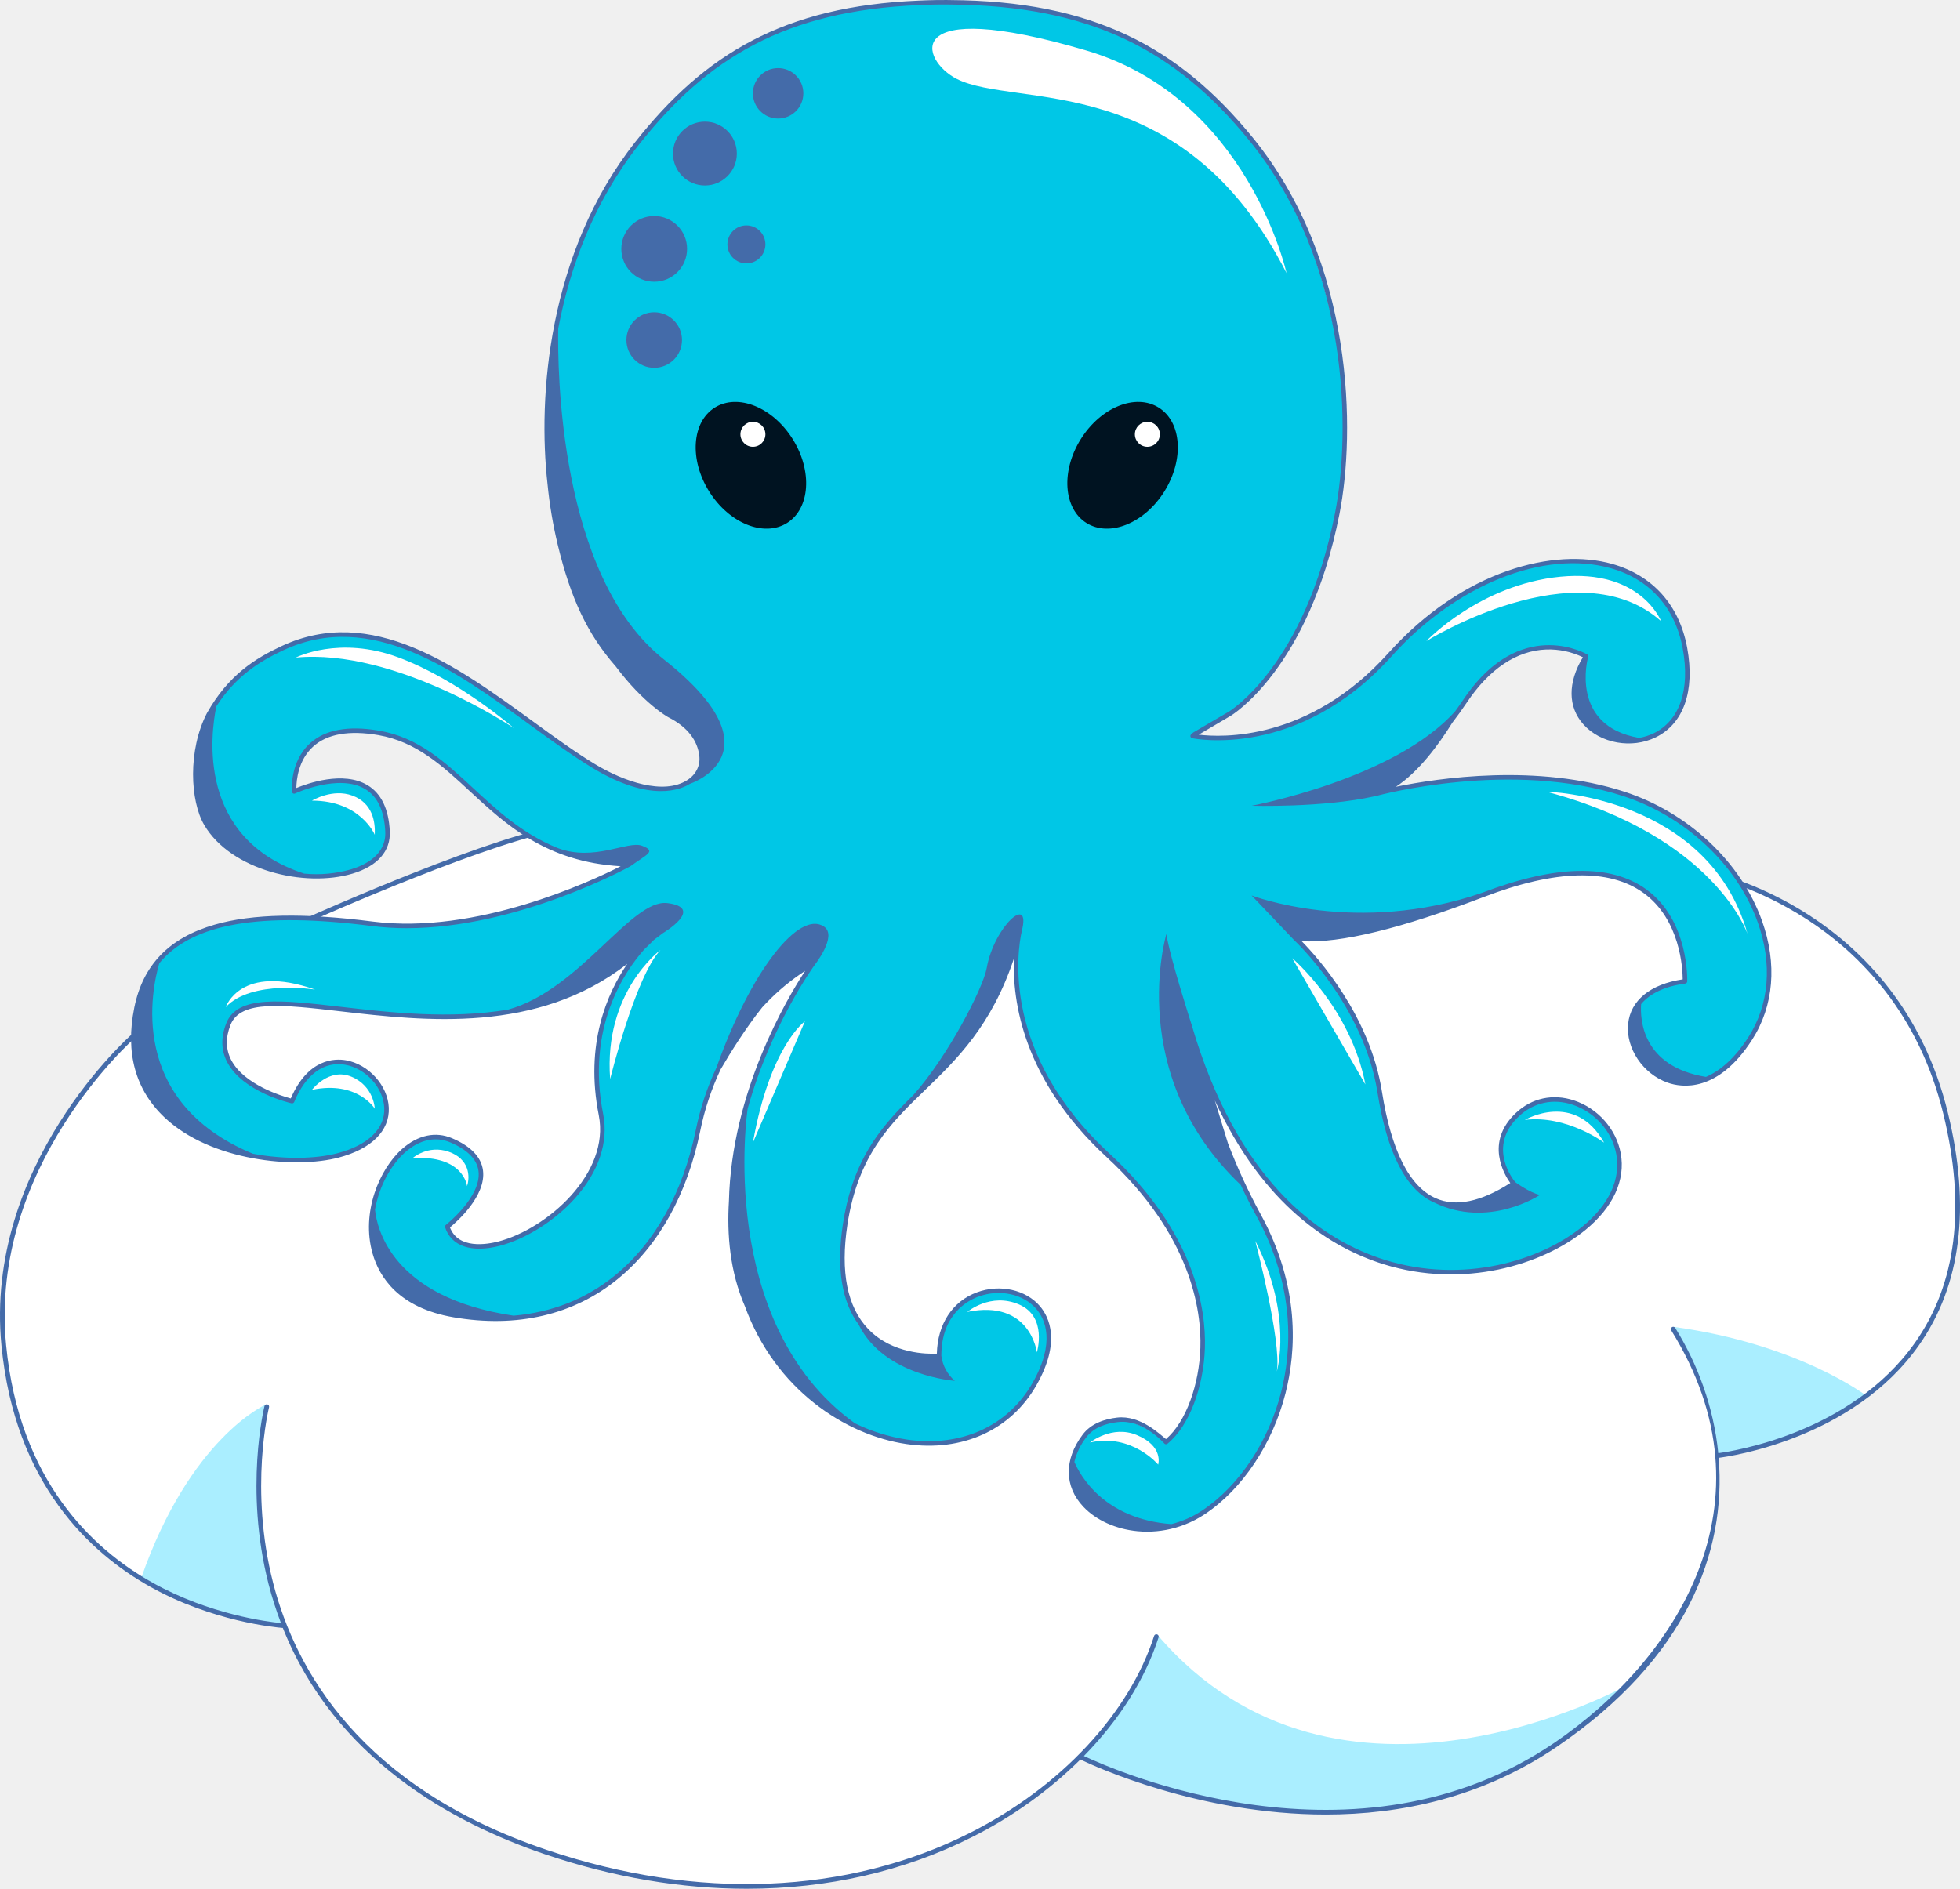
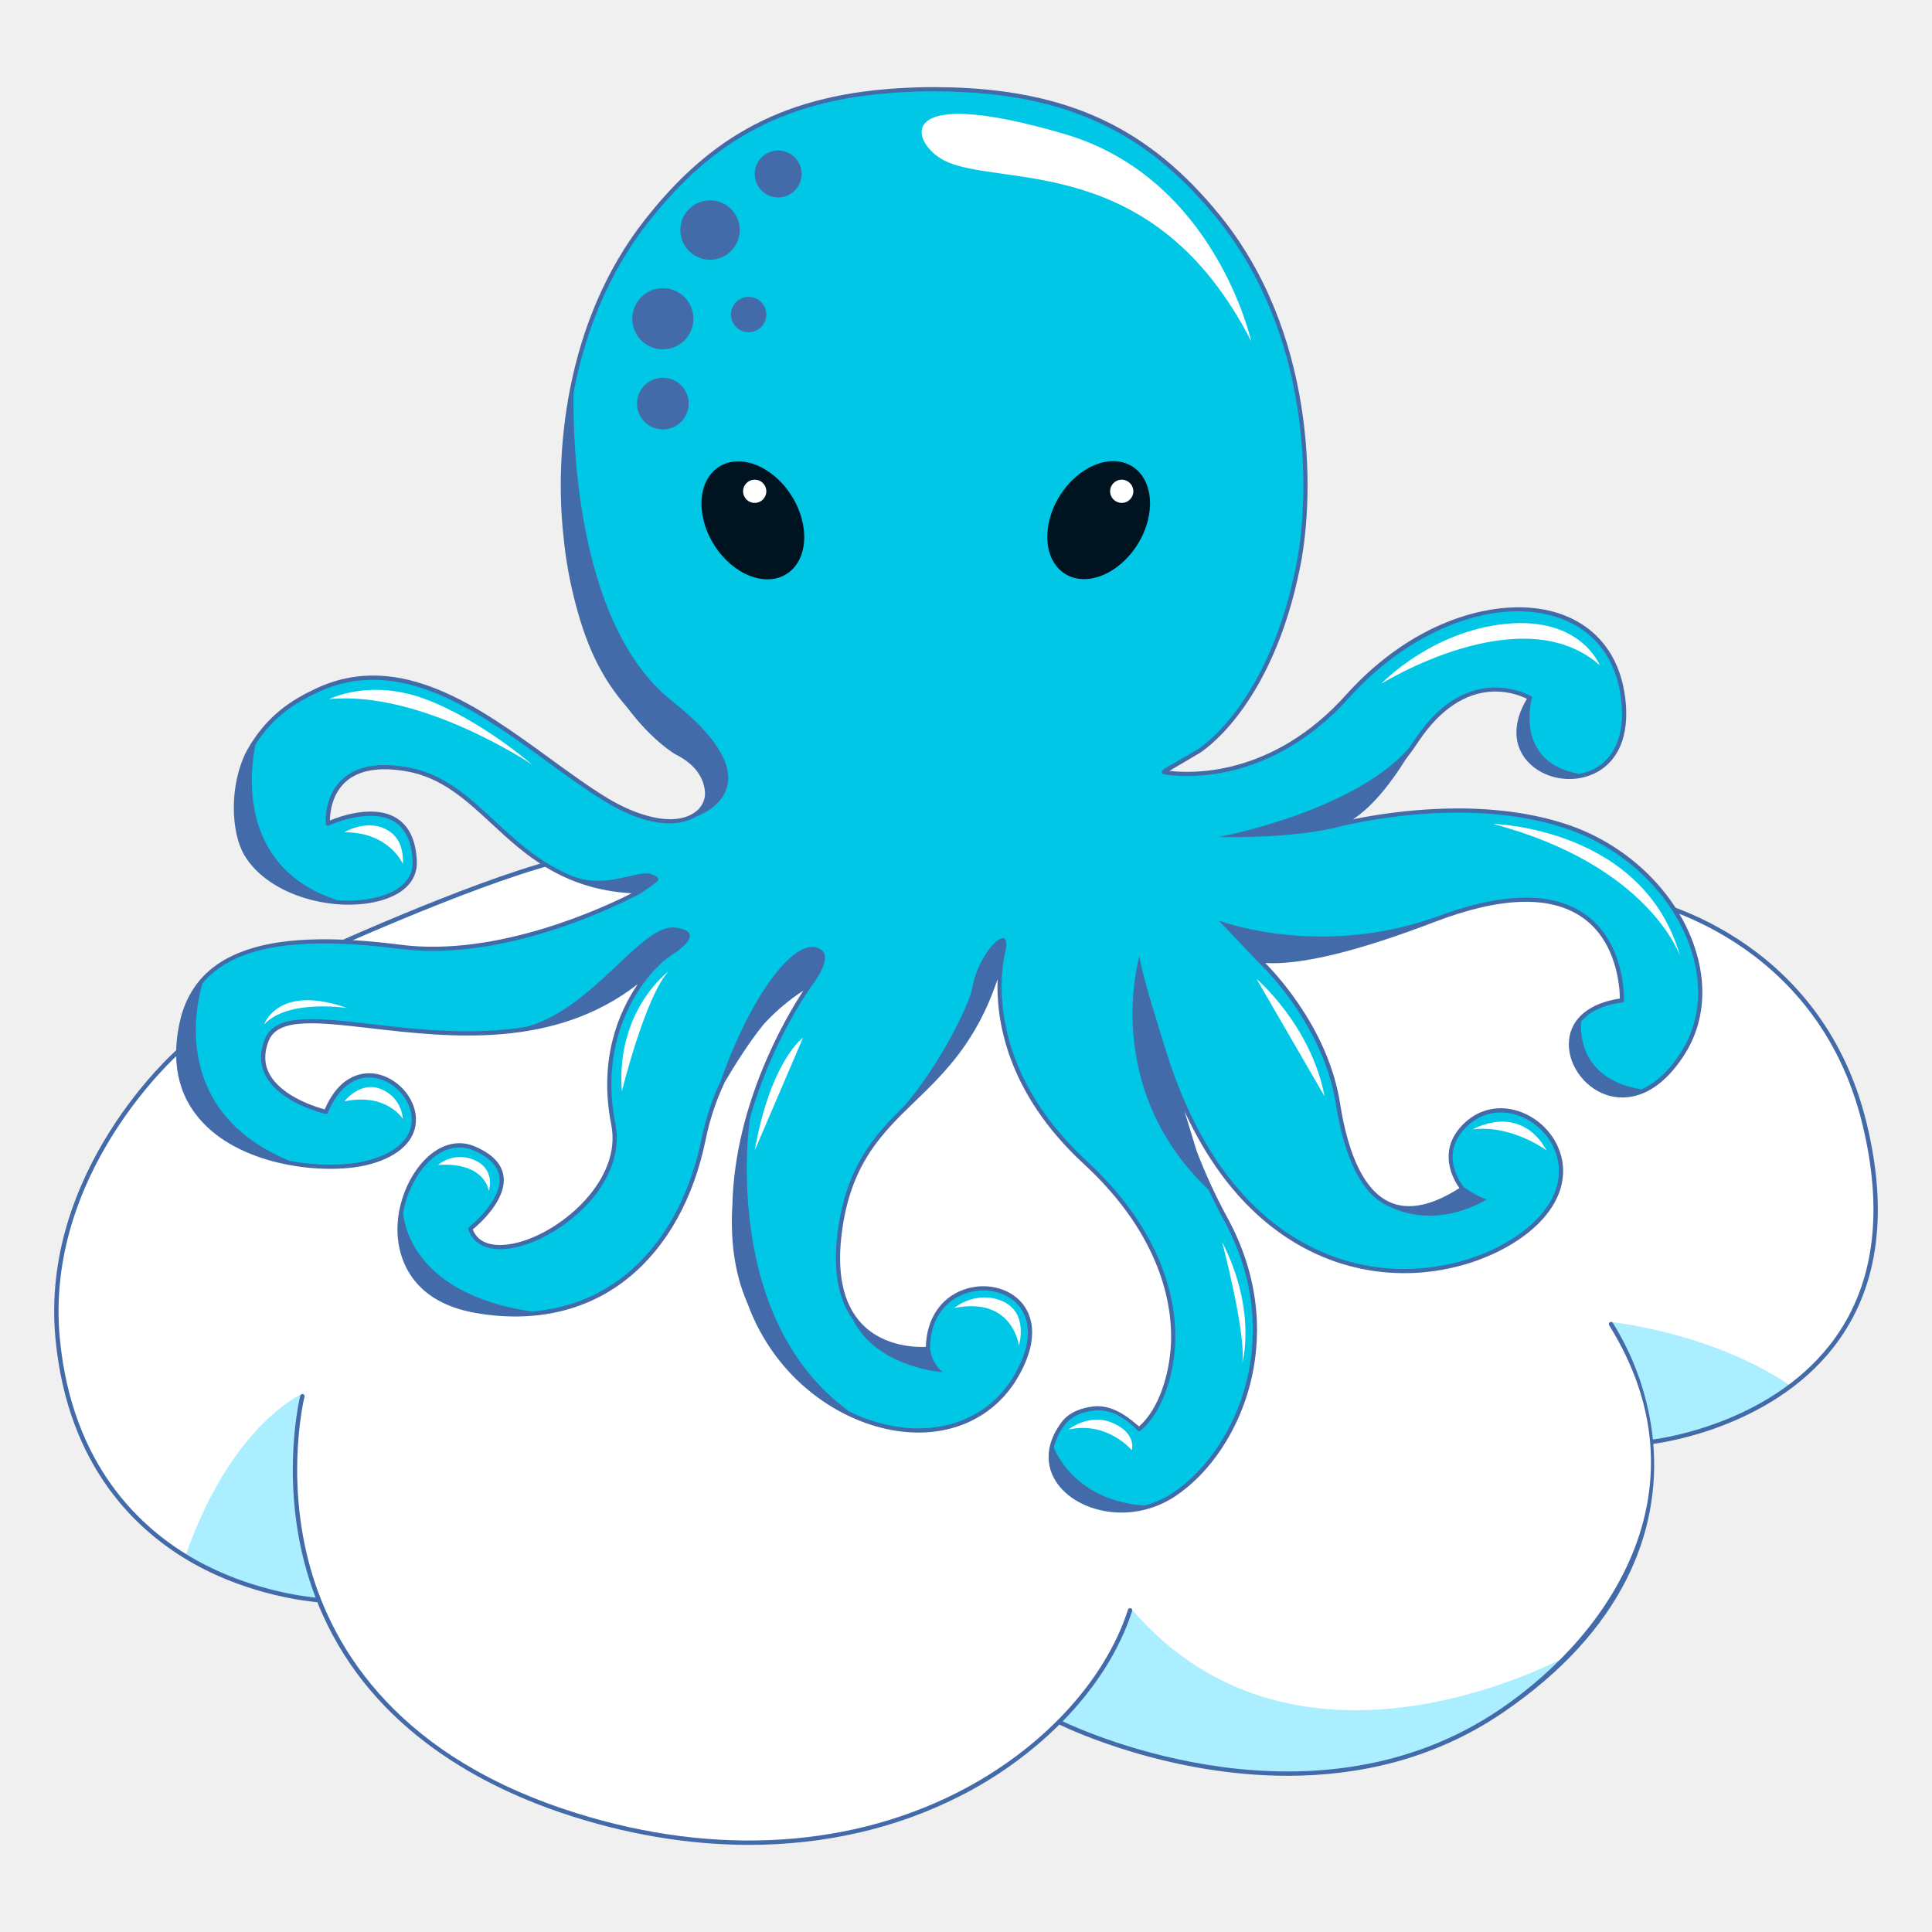
- <svg xmlns="http://www.w3.org/2000/svg" viewBox="0 0 1801 1735.931">
+ <svg xmlns="http://www.w3.org/2000/svg" width="1801" height="1801" viewBox="0 0 1801 1801">
  <defs>
    <style>
      .a {
        fill: #fff;
      }

      .b {
        fill: #aef;
      }

      .c {
        fill: #446ba9;
      }

      .d {
        fill: #00c7e6;
      }

      .e {
        fill: #001321;
      }
    </style>
  </defs>
-   <path class="a" d="M486.761,799.815S360.59,840.167,282.2,878.3L118.456,989.2s-53.193,45.865-88.474,125.383c0,0-36.638,80.6-26.6,157.95s41.523,141.386,69.205,165.68c0,0,61.323,73.1,186.984,88.186,0,0,32.433,65.061,60.526,95.416a403.376,403.376,0,0,0,142.21,98.516c67.034,27.411,157.929,45,200.016,46.408s156.322-5.7,227.97-46.137S992.9,1647.317,992.9,1647.317s85.1,44.193,211.418,50.509,221.2-55.416,236.491-69.825,80.7-55.439,111.93-128.07,26.8-111.138,25.441-129.319c0,0,117.736-19.323,171.218-87.256,0,0,55.032-61.732,49.219-153.968S1758.5,977.3,1740.486,951.093s-38.367-56.948-141.455-106.554l-232.739-54.366H537.183Z" transform="translate(0 -32.535)" />
-   <path class="b" d="M129.561,1483.437s66.084,40.741,130.014,42.959c0,0-35.411-107.794-15.884-202.669C243.691,1323.727,174.353,1354.287,129.561,1483.437Z" transform="translate(0 -32.535)" />
-   <line class="b" x1="1683.508" y1="1302.912" x2="1586.12" y2="1336.663" />
-   <path class="b" d="M1496.121,1580.919s-266.42,149.4-432.929-46.213c0,0-8.638,42.848-54.214,94.021-8.215,12.743-18.292,12.676-13.494,19.19,5.5,7.463,21.545,7.941,31.884,14.126,51.7,24.44,167.943,40.857,231.988,34.664C1403.2,1685.1,1496.121,1580.919,1496.121,1580.919Z" transform="translate(0 -32.535)" />
-   <path class="b" d="M1537.484,1251.98s36.591,65.791,40.7,118.632c0,0,71.214-3.335,136.711-55.286C1714.893,1315.326,1652.759,1267.676,1537.484,1251.98Z" transform="translate(0 -32.535)" />
-   <path class="c" d="M1789.848,1055.286C1744.022,867.52,1570.314,833.424,1568.565,833.1a2.133,2.133,0,0,0-2.511,1.73,2.155,2.155,0,0,0,1.728,2.514c1.724.318,172.726,33.976,217.878,218.965,20.833,85.367,12.1,156.084-25.953,210.188-59.043,83.955-169.361,100.156-180.826,101.623-4.244-42.556-19.029-82.095-39.564-115.129a2.157,2.157,0,0,0-3.666,2.275c98.588,158.6,3.839,303.263-107.256,378.957-182.129,124.083-405.809,24.826-432.426,12.235,32.332-33.01,56.252-70.474,68.622-109.04a2.159,2.159,0,1,0-4.113-1.315c-22.907,71.425-86.173,139.1-169.229,181.019-112.464,56.761-250.5,62.323-388.674,15.68C331.927,1675.2,271.6,1567.7,251.037,1487.658c-22.31-86.835-3.993-161.058-3.805-161.8a2.157,2.157,0,0,0-4.18-1.062c-.192.75-18.764,75.883,3.759,163.759a330.524,330.524,0,0,0,11.379,35.72c-12.276-1.179-65.556-7.79-117.925-37.069-54.7-30.58-122.455-93.257-134.616-218.186-16.017-164.554,117.307-281.7,118.544-282.808A2.158,2.158,0,1,0,121.315,983c-1.254,1.123-136.193,119.666-119.96,286.444C13.7,1396.31,82.649,1459.981,138.31,1491.058c56.839,31.736,114.725,37.158,121.584,37.7,47.685,119.718,155.192,179.065,241.3,208.134,62.452,21.082,124.872,31.574,184.982,31.574,73.958,0,144.407-15.89,207.017-47.49a391.929,391.929,0,0,0,99.539-71.283c12.465,6.016,108.856,50.546,225.447,50.546,68.231,0,143.4-15.271,212.644-62.449,119.181-81.2,155.552-179.175,148.435-265.369,11.108-1.409,123.649-17.689,183.959-103.412C1802.035,1213.837,1811,1141.931,1789.848,1055.286Z" transform="translate(0 -32.535)" />
-   <path class="c" d="M284.165,879.572a2.146,2.146,0,0,0,.881-.19c1.7-.761,175.429-78.342,237.238-84.907a2.157,2.157,0,1,0-.455-4.29c-62.492,6.637-231.579,82.137-238.549,85.261a2.157,2.157,0,0,0,.885,4.125Z" transform="translate(0 -32.535)" />
-   <path class="d" d="M1492.177,762.218c-105.717-34.52-228.645,0-228.645,0l-.1.065a329.345,329.345,0,0,0,82.544-85.033c51.78-77.67,111.426-41.436,111.426-41.436-55.707,87.98,114.37,121.466,90.9-7.421-19.773-108.565-169.69-107.051-271.043,5.813C1191.149,730.089,1095.916,709,1095.916,709c.6-.525,1.18-1.05,1.776-1.575l26.176-14.014,7.172-3.84s69.568-42.113,97.7-184.9c28.033-142.309-24.986-470-356.026-470-.255,0-.509-.007-.764-.011-.979,0-1.927-.041-2.911-.041-.527,0-1.033.02-1.558.022q-7.423-.021-14.86.208c-.71.019-1.407.051-2.115.073-2.1.075-4.2.188-6.3.269-312.962,12-362.346,329.977-334.865,469.483,28.128,142.791,105.631,185.192,105.631,185.192,20.947,10.528,28.14,24.4,29.661,36.917,3.347,27.539-36.039,48.08-99.331,9.635-82.773-50.278-180.984-157.16-285.716-108.146-20.383,9.539-47.013,24.049-67.588,60.652-17.725,34.251-14.695,80.25-2.487,100.915,36.622,62,169.344,63.33,166.587,6.851-3.672-75.229-85.777-36.761-85.777-36.761s-5.753-68.183,77.67-53.8,103.578,117.825,230.133,120.82c0,0-123.7,69.04-235.886,54.657s-200.313-4.09-216.783,77.364c-25.712,127.164,125.086,151.315,185.14,135.509,105.207-27.69-3.538-143.95-42.179-49.908,0,0-79.471-18.27-58.5-70.912,25.1-63.015,251.263,66.908,391.227-80.547,0,0-70.291,56.089-48.9,163.97,16.462,83.038-123.966,156.266-141.225,102.868,0,0,67.17-52.264,3.607-79.365-63.668-27.146-128.246,138.094,2.415,160.6,122.421,21.09,201.367-57.533,224.38-169.723s105.4-153.1,105.4-153.1-102.518,138.714-68,288.3,212.309,202.713,271.845,97.806c56.3-99.214-87.739-117.943-87.739-25.89,0,0-106.436,11.507-86.3-120.82,19.991-131.368,122.189-115.34,160.258-269.9-4.193,18.749-19.162,113.808,81.381,206.617,112.19,103.56,99.214,225.994,53.187,263.391,6.857,5.7-45.717-44.367-74.945-5.542-45.709,60.719,44.88,113.241,109.551,70.091s113.574-158.217,50.287-273.284c-30.184-54.881-50.535-120.856-63.584-174.89h0c77.371,265.959,280.773,254,362.758,187.116s-10.257-151.976-61.034-104.55c-32.2,30.07-3.691,63.557-3.691,63.557-75.512,49.623-110.032-2.158-122.977-84.142S1190.579,895.1,1190.579,895.1l0,0c32.032,3.312,83.625-6.289,172.147-40.107,192.018-73.355,185.545,79.468,185.545,79.468-112.234,14.938-12.013,164.629,59.992,52.51C1657.081,910.955,1597.895,796.738,1492.177,762.218Z" transform="translate(0 -32.535)" />
-   <path class="a" d="M1310.617,621.76s138.714-86.478,215.709-18.33c0,0-18.492-48.013-92.484-40.849S1310.617,621.76,1310.617,621.76Z" transform="translate(0 -32.535)" />
-   <ellipse class="e" cx="1031.507" cy="460.168" rx="62.567" ry="45.307" transform="translate(94.437 1058.237) rotate(-57.981)" />
-   <ellipse class="e" cx="690.007" cy="460.168" rx="45.307" ry="62.567" transform="translate(-139.012 403.313) rotate(-32.019)" />
-   <circle class="a" cx="691.83" cy="399.153" r="11.478" />
-   <circle class="a" cx="1054.29" cy="399.153" r="11.478" />
-   <circle class="c" cx="601.13" cy="228.739" r="30.205" />
-   <circle class="c" cx="647.726" cy="141.15" r="29.336" />
-   <circle class="c" cx="715.002" cy="85.783" r="23.172" />
-   <circle class="c" cx="685.854" cy="224.618" r="17.454" />
-   <circle class="c" cx="601.13" cy="312.523" r="25.532" />
-   <path class="a" d="M1182.171,283.541S1146.707,122.664,998.084,78.919c-172.566-50.793-152.158,9.458-118.845,26.2C933.523,132.407,1085.907,95.146,1182.171,283.541Z" transform="translate(0 -32.535)" />
-   <path class="a" d="M1421.011,760.181s148.8,3.413,184.808,130.812C1605.82,890.992,1575.876,801.348,1421.011,760.181Z" transform="translate(0 -32.535)" />
-   <path class="a" d="M1401.192,1061.805s45.823-26.955,72.778,20.89C1473.969,1082.695,1439.6,1057.088,1401.192,1061.805Z" transform="translate(0 -32.535)" />
-   <path class="a" d="M1187.424,913.235s53.721,45.613,67.2,116.022Z" transform="translate(0 -32.535)" />
-   <path class="a" d="M888.844,1238.3s21.3-18.131,47.594-6.8,16.318,43.968,16.318,43.968S946.864,1226.51,888.844,1238.3Z" transform="translate(0 -32.535)" />
-   <path class="a" d="M379.157,1096.937s13.97-12.5,33.086-5.882,19.852,22.793,16.911,31.616C429.153,1122.671,426.212,1094,379.157,1096.937Z" transform="translate(0 -32.535)" />
-   <path class="a" d="M286.669,1034.17s15.643-20.7,36.345-12.02,21.369,29.383,21.369,29.383S328.456,1025.489,286.669,1034.17Z" transform="translate(0 -32.535)" />
-   <path class="a" d="M286.669,768.4s18.846-11.493,37.235-4.6,21.038,23.752,20.479,36.011C344.383,799.815,331.417,768.4,286.669,768.4Z" transform="translate(0 -32.535)" />
-   <path class="a" d="M271.788,636.927s39.834-20.561,94.741,0,105.507,64.7,105.507,64.7S363.3,628.208,271.788,636.927Z" transform="translate(0 -32.535)" />
-   <path class="c" d="M1526.326,862.552" transform="translate(0 -32.535)" />
-   <path class="a" d="M606.835,905.71s-52.338,38.484-46.181,118.531C560.655,1024.241,583.745,930.34,606.835,905.71Z" transform="translate(0 -32.535)" />
-   <path class="a" d="M739.595,971.246s-31.939,22.372-47.764,111.449Z" transform="translate(0 -32.535)" />
-   <path class="a" d="M207.4,958.193s13.508-40.437,82.126-16.124C289.526,942.069,231.173,932.713,207.4,958.193Z" transform="translate(0 -32.535)" />
-   <path class="a" d="M1153.443,1173.025s24.373,92.656,19.816,120C1173.259,1293.023,1188.309,1241.378,1153.443,1173.025Z" transform="translate(0 -32.535)" />
-   <path class="a" d="M1001.609,1358.321s20.156-16.277,42.814-6.916c25.145,10.389,19.795,27.239,19.795,27.239S1040.034,1349.636,1001.609,1358.321Z" transform="translate(0 -32.535)" />
-   <path class="c" d="M1619.114,878.964c-19.261-54.083-67.653-99.574-126.292-118.722-80.178-26.178-171.043-12.636-210.187-4.585,20.834-13.563,39.278-38.626,51.854-58.874,4.478-5.8,8.9-11.91,13.216-18.38,20.728-31.091,46.059-48,73.254-48.912a71.573,71.573,0,0,1,33.514,7.113c-14.014,23.3-13.876,45.7.476,61.708,15.789,17.608,44.392,22.707,66.535,11.862,25.566-12.526,36.084-42.469,28.859-82.151-7.144-39.213-31.614-66.62-68.906-77.172-52.429-14.838-136.388,4.752-205.729,81.969-73.013,81.3-153.49,77.521-174.247,74.947l29.049-17.124c.928-.426,72.252-43.383,100.265-185.573,14.656-74.4,14.3-231.095-79.989-346.48-67.68-82.817-146.524-125.211-278.044-126l-2.09-.03c-.536-.011-1.072-.022-1.618-.022l-1.553.022c-4.986-.015-10.011.058-14.925.208l-2.13.073c-2.112.076-4.221.165-6.314.269C720.47,38.282,647.53,82.053,583.6,163.2c-80.408,102.072-89.475,234.558-80.514,314.048a411.573,411.573,0,0,0,9.416,56.022c11.8,48.9,27.064,81.885,53.414,111.923,25.125,33.577,47.644,46.315,48.112,46.519,18.537,9.317,26.929,22.128,28.533,35.31,1.1,9.068-2.876,17.241-10.916,22.429-21.762,14.043-58.32,1.553-85.274-14.819-18.152-11.026-36.869-24.654-56.687-39.083C420.218,644.971,341.477,587.639,258.7,626.383c-23.92,11.193-48.774,26.394-68.552,61.579-17.662,34.129-15.516,80.774-2.431,102.927,24.531,41.526,92.157,57.778,136.247,44.566,22.945-6.876,35.094-20.682,34.207-38.873-1-20.559-7.881-34.818-20.444-42.38-22.339-13.453-55.439-1.548-65.405,2.58.077-7.115,1.676-25.478,15.227-37.88,12.864-11.778,33.081-15.393,60.085-10.731,34.926,6.021,58.87,28.2,84.219,51.685,32.89,30.468,70.016,64.857,138.439,68.847-27.393,13.918-132.452,63.07-227.794,50.834-62.987-8.073-110.463-7.156-145.124,2.807-41.831,12.027-66.022,36.953-73.96,76.209-8.426,41.678.943,75.687,27.849,101.077,42.667,40.268,120.25,47.274,159.857,36.853,30.2-7.95,47.022-24.657,46.14-45.837-.85-20.392-18.533-39.97-39.422-43.645-10.014-1.762-34.768-1.778-50.647,35.108-8.079-2.168-42.858-12.656-54.715-35.286-5.1-9.744-5.319-20.644-.636-32.4,9.156-22.99,47.761-18.536,101.187-12.375,77.359,8.924,180.5,20.812,263.329-43.626-18.472,26.952-39.1,73.8-26.163,139.058,10.6,53.487-47.5,104.47-92.161,116.074-10.98,2.852-36.934,7.171-44.577-12.91,6.152-5.06,33.4-28.933,30.345-52.426-1.591-12.258-11.137-22.2-28.371-29.547-15.1-6.448-31.358-3-45.772,9.677-21.172,18.631-37.958,58.647-27.367,96.109,6.232,22.04,24.194,50.129,74.386,58.774,58.378,10.061,110.633-2.157,151.138-35.321,37.525-30.724,63.679-77.762,75.631-136.033a248.159,248.159,0,0,1,18.76-56.554c9.057-15.544,22.919-37.813,38.233-57.006,1.237-1.346,2.463-2.656,3.662-3.9a200.939,200.939,0,0,1,35.762-29.582c-16.747,25.5-67.735,111.181-70.069,211.681-1.885,30.376.828,64.947,14.74,96.752,27.821,76.247,92.185,118.3,148.31,126.475,51.368,7.474,96.087-12.791,119.616-54.25,22.511-39.664,11.657-62.36,3.185-72.356-12.983-15.316-36.788-20.606-57.893-12.867-22.58,8.28-36.271,29.271-36.895,56.366-8.056.4-40.942.5-63.084-22.646-19.294-20.17-25.722-52.445-19.106-95.919,9.765-64.175,39.761-93.181,71.517-123.889,28.816-27.869,61.045-59.031,81.507-120.763-1.545,39.031,8.278,111.62,85.15,182.579,77.524,71.56,87.26,140.552,86.162,175.311-1.045,33.116-12.824,67.777-31.6,83.878-5.466-4.181-23.449-22.218-44.951-19.742-11.4,1.326-23.836,5.286-31.621,15.626-17.221,22.876-16.988,47.666.625,66.313,11.722,12.407,29.88,20.6,49.817,22.487q4.4.414,8.8.414a95.6,95.6,0,0,0,34.388-6.436l.014,0h-.008a96.119,96.119,0,0,0,18.728-9.706c34.469-23,62.127-64.451,73.987-110.889,9.807-38.393,13.774-98.209-23.031-165.125a536.678,536.678,0,0,1-29.889-65.059l-11.974-39.077c44.551,96.691,106.779,135.448,155.162,150.506,73.354,22.825,145.964.614,185.363-31.533,25.482-20.785,37-45.823,32.429-70.5-4.119-22.265-21.015-41.34-43.044-48.6-19.218-6.327-38.593-2.168-53.148,11.425-28.857,26.949-10.77,56.869-5.279,64.549-27.138,17.381-50.166,22.092-68.456,14-24.251-10.727-40.893-43.677-49.46-97.944-11.065-70.072-59.186-123.5-73.747-138.293,36.06,1.89,90.946-11.477,167.363-40.672,65.8-25.141,115.148-26.393,146.654-3.725,34.006,24.468,36.044,70.034,36.09,79.443-29.706,4.43-47.956,19.267-50.169,40.885-2.295,22.392,13.692,46.151,36.4,54.093,12.816,4.484,46.024,9.6,77.573-39.535C1629.908,957.111,1633.142,918.353,1619.114,878.964Zm-12.6,106.883c-11.711,18.235-25.089,30.575-38.972,36.462-58.738-9.561-60.545-53.038-59.564-66.927,8.073-9.771,21.979-16.39,40.566-18.865a2.074,2.074,0,0,0,1.8-1.973c.024-.557,1.905-56.12-37.77-84.691-32.707-23.554-83.372-22.483-150.591,3.2-115.068,39.8-211.9,2.506-211.9,2.506l39.085,41.074c.639.587,63.886,59.574,76.572,139.918,8.805,55.749,26.262,89.761,51.885,101.093,50.12,24.671,97.328-6.827,97.328-6.827-9.861-2.348-22.6-11.8-22.6-11.8-1.112-1.3-26.871-32.3,3.526-60.693,13.411-12.526,31.265-16.363,49.014-10.513,20.606,6.789,36.409,24.611,40.257,45.407,4.278,23.117-6.719,46.746-30.97,66.527-38.539,31.446-109.606,53.159-181.5,30.783-55.66-17.32-130.005-66.63-173.483-202.3l-4.464-14.567s-19.878-61.659-22.977-82.669c0,0-38.606,129.031,68.287,230.543l-.028-.09q7.017,15.072,14.487,28.685c36.149,65.726,32.269,124.427,22.646,162.095-11.614,45.469-38.628,86.016-72.266,108.459a91.408,91.408,0,0,1-28.53,12.667c-62.326-4.76-84.037-45.148-89.142-57.184a59.253,59.253,0,0,1,10.937-22.594c7.068-9.39,18.543-12.8,28.761-13.994a38.949,38.949,0,0,1,4.516-.26c21.185,0,38.465,19.966,38.678,20.145a2.077,2.077,0,0,0,2.638.014c20.441-16.607,33.3-52.989,34.409-88.037,1.118-35.465-8.762-105.815-87.5-178.493-99.813-92.139-84.787-186.633-80.76-204.638,8.88-34.912-25.489-4.3-32.251,34.037-3.176,18-35.282,80.632-67.446,116.709-4.189,4.1-8.321,8.232-12.351,12.472l-.006.006,0,0c-24.024,25.273-44.465,54.5-52.29,105.914-6.172,40.563-1.148,71.777,14.851,93.027l-.254-.253c23.52,47.041,88.207,51.416,88.207,51.416a36.341,36.341,0,0,1-12.369-23.056c0-37.787,23.91-50.635,34.192-54.4,19.5-7.157,41.414-2.36,53.291,11.652,7.772,9.171,17.635,30.148-3.629,67.617-22.649,39.908-65.783,59.418-115.4,52.188a166.457,166.457,0,0,1-47.937-14.982c-128.042-92.6-98.565-288.666-98.5-289.106,21.249-76.625,60.83-131.084,61.468-131.947,0,0,21.215-26.681,8.844-35.329-22.71-15.875-67.416,40.378-98.924,129.4a252.281,252.281,0,0,0-19.021,57.375c-11.758,57.321-37.413,103.537-74.193,133.652-26.463,21.666-58.129,34.116-93.3,37.064-112.279-16.673-125.689-81.1-127.281-97.442,3.823-21.961,14.948-41.541,27.8-52.849,13.143-11.565,27.845-14.748,41.4-8.976,15.78,6.73,24.487,15.562,25.879,26.256,3.062,23.545-29.617,49.3-29.949,49.558a2.08,2.08,0,0,0-.7,2.278c5.6,17.326,24.308,23.683,50.049,16.991,24.077-6.254,50.544-22.914,69.071-43.483,21.919-24.33,31.2-51.825,26.122-77.419-15.766-79.529,19.355-130.984,37.793-151.647,2.906-2.709,5.772-5.554,8.614-8.481l8.51-6.437s38.976-23.157,4.094-27.557c-33.152-4.182-80.5,79.842-146.5,97.925-53.67,8.908-107.946,2.669-153.28-2.559-55.263-6.373-95.192-10.978-105.524,14.967-5.154,12.937-4.878,25.009.82,35.876,14.282,27.241,57.324,37.41,59.149,37.83a2.076,2.076,0,0,0,2.388-1.234c10.346-25.179,27.391-37.649,46.783-34.261,19.072,3.355,35.217,21.174,35.99,39.724.793,19.056-14.9,34.234-43.046,41.643-19.516,5.136-48.473,5.939-77.713.438-115.931-48.125-92.736-152.072-85.965-175.081,30.2-36.748,92.985-47.315,195.587-34.158a250.362,250.362,0,0,0,31.854,1.963C475.936,885.618,578,829.386,579.13,828.758c15.789-11.316,24.242-13.852,10.718-18.924-12.9-4.836-43.97,14.894-77.551,2.087-32.257-13.116-55.191-34.334-77.623-55.114-25.814-23.913-50.2-46.5-86.338-52.732-28.359-4.888-49.769-.921-63.629,11.789-18.535,17-16.558,43.13-16.466,44.234a2.079,2.079,0,0,0,2.954,1.707c.4-.188,40.26-18.569,64.385-4.041,11.3,6.8,17.5,19.932,18.436,39.022,1.059,21.717-19.123,31.055-31.249,34.688a115.494,115.494,0,0,1-43.274,3.986c-99.122-32.334-85.847-129.067-80.695-153.747,18.284-28.31,40.345-41.589,61.661-51.565,80.555-37.7,158.243,18.862,226.781,68.765,19.889,14.481,38.674,28.16,56.976,39.276,53.791,32.675,82.246,19.558,89.683,14.759.365-.236.675-.511,1.026-.757-.633.493-1.026.757-1.026.757s85.4-27.915-23.769-114.237C513.1,561.99,512.25,369.93,512.948,334.477c10.745-56.722,32.961-116.708,73.919-168.7C650.011,85.621,721.909,42.382,844.3,37.259q3.138-.158,6.262-.268l2.115-.073c4.872-.152,9.855-.227,14.8-.206l1.553-.022c.518,0,1.027.011,1.537.02l2.126.031c130.242.783,208.013,42.663,274.87,124.476,93.314,114.189,93.646,269.36,79.129,343.046-27.574,139.987-97.009,182.181-98.032,182.655l-31.95,18.673a2,2,0,0,0-.392.271l-1.772,1.571a2.079,2.079,0,0,0,.917,3.595c.963.212,97.416,20.245,183.334-75.435,59-65.707,139.981-98.164,201.507-80.746,35.684,10.1,59.1,36.348,65.945,73.917,6.871,37.718-2.825,66.028-26.6,77.674a50.169,50.169,0,0,1-13.543,4.3c-64.3-11.156-46.955-73.811-46.955-73.811a2.079,2.079,0,0,0-.676-2.889c-.583-.352-56.314-33.052-106.8,31.737v0l0,0q-3.738,4.8-7.431,10.322c-2.286,3.43-4.612,6.727-6.952,9.964-55.562,62.551-187.208,87.049-187.208,87.049s65.3,1.93,112.755-8.656c.2-.044.391-.115.588-.161a2.192,2.192,0,0,0,.739-.1c3.626-1,124.5-33.594,227.366-.005,57.437,18.757,104.825,63.269,123.664,116.166C1628.785,918.508,1625.7,955.972,1606.515,985.846Z" transform="translate(0 -32.535)" />
+   <path class="a" d="M509.963,805.461s-119.1,38.089-193.094,74.081L162.313,984.221S112.1,1027.515,78.8,1102.573c0,0-34.583,76.083-25.1,149.093s39.194,133.457,65.324,156.389c0,0,57.884,69,176.5,83.241,0,0,30.614,61.412,57.132,90.065a380.755,380.755,0,0,0,134.235,92.991c63.275,25.873,149.073,42.48,188.8,43.806s147.556-5.38,215.185-43.549,96.851-69.172,96.851-69.172,80.329,41.714,199.561,47.676,208.8-52.308,223.229-65.909,76.176-52.33,105.653-120.888,25.3-104.906,24.014-122.067c0,0,111.134-18.239,161.616-82.362,0,0,51.946-58.27,46.458-145.334s-37.868-143.561-54.872-168.3-36.216-53.754-133.522-100.578L1340.17,796.361H557.558Z" />
+   <path class="b" d="M172.795,1450.746s62.378,38.456,122.723,40.549c0,0-33.425-101.749-14.993-191.3C280.525,1299.993,215.075,1328.839,172.795,1450.746Z" />
+   <line class="b" x1="1639.597" y1="1311.055" x2="1547.67" y2="1342.913" />
+   <path class="b" d="M1462.719,1542.761s-251.479,141.022-408.65-43.622c0,0-8.154,40.445-51.174,88.748-7.754,12.028-17.267,11.965-12.737,18.114,5.189,7.044,20.336,7.5,30.1,13.334,48.8,23.069,158.524,38.566,218.978,32.72C1375.011,1641.1,1462.719,1542.761,1462.719,1542.761Z" />
+   <path class="b" d="M1501.762,1232.269s34.539,62.1,38.415,111.979c0,0,67.221-3.148,129.044-52.185C1669.221,1292.062,1610.572,1247.085,1501.762,1232.269Z" />
+   <g>
+     <path class="c" d="M1739.974,1046.605c-43.256-177.236-207.223-209.42-208.873-209.724a2.013,2.013,0,0,0-2.37,1.633,2.034,2.034,0,0,0,1.631,2.373c1.627.3,163.04,32.071,205.659,206.686,19.665,80.579,11.424,147.33-24.5,198.4-55.732,79.247-159.863,94.539-170.685,95.924a255.183,255.183,0,0,0-37.345-108.672,2.036,2.036,0,1,0-3.46,2.148c93.059,149.707,3.624,286.256-101.241,357.705-171.915,117.125-383.052,23.434-408.176,11.549,30.519-31.159,53.1-66.521,64.774-102.925a2.038,2.038,0,0,0-3.882-1.241c-21.622,67.419-81.341,131.3-159.738,170.868-106.157,53.578-236.452,58.828-366.877,14.8-161.079-54.377-218.026-155.848-237.432-231.4C266.4,1372.765,283.69,1302.7,283.868,1302a2.036,2.036,0,0,0-3.946-1c-.181.708-17.712,71.628,3.548,154.576a311.989,311.989,0,0,0,10.741,33.717c-11.588-1.113-61.88-7.353-111.311-34.99-51.631-28.865-115.588-88.027-127.067-205.95-15.119-155.325,110.728-265.9,111.9-266.948a2.037,2.037,0,1,0-2.717-3.035c-1.183,1.06-128.556,112.955-113.232,270.381,11.656,119.752,76.735,179.853,129.274,209.187,53.651,29.956,108.292,35.074,114.765,35.584,45.011,113,146.489,169.023,227.767,196.462,58.949,19.9,117.869,29.8,174.608,29.8,69.81,0,136.309-15,195.407-44.827a369.95,369.95,0,0,0,93.957-67.285c11.766,5.679,102.752,47.712,212.8,47.712,64.4,0,135.36-14.415,200.719-58.947,112.5-76.644,146.829-169.127,140.111-250.487,10.485-1.33,116.715-16.7,173.642-97.612C1751.477,1196.265,1759.937,1128.392,1739.974,1046.605Z" />
+     <path class="c" d="M318.729,880.745a2.026,2.026,0,0,0,.831-.179c1.605-.718,165.591-73.949,223.934-80.146a2.036,2.036,0,1,0-.43-4.049c-58.987,6.265-218.592,77.53-225.171,80.48a2.036,2.036,0,0,0,.835,3.894Z" />
+   </g>
+   <path class="d" d="M1459,769.973c-99.789-32.584-215.823,0-215.823,0l-.095.062a310.875,310.875,0,0,0,77.915-80.264c48.876-73.314,105.177-39.112,105.177-39.112-52.582,83.046,107.956,114.654,85.8-7-18.664-102.477-160.174-101.048-255.843,5.487-81.276,90.506-171.168,70.6-171.168,70.6.566-.5,1.114-.991,1.676-1.487l24.708-13.228,6.77-3.624s65.667-39.752,92.218-174.535c26.461-134.329-23.584-443.645-336.06-443.645-.24,0-.481-.007-.721-.01-.924,0-1.819-.038-2.748-.038-.5,0-.975.019-1.471.021q-7.007-.02-14.027.2c-.67.018-1.328.048-2,.069-1.983.071-3.965.178-5.949.254C551.945,95.034,505.33,395.182,531.27,526.865c26.551,134.783,99.707,174.807,99.707,174.807,19.772,9.937,26.562,23.031,28,34.847,3.159,25.995-34.018,45.383-93.761,9.095C487.083,698.155,394.38,597.267,295.521,643.532c-19.24,9-44.376,22.7-63.8,57.251-16.731,32.33-13.871,75.749-2.348,95.256,34.569,58.519,159.847,59.779,157.245,6.467-3.466-71.01-80.967-34.7-80.967-34.7s-5.431-64.359,73.314-50.782S476.737,828.241,596.2,831.068c0,0-116.759,65.168-222.658,51.591s-189.08-3.861-204.626,73.026c-24.27,120.033,118.072,142.829,174.757,127.91,99.307-26.137-3.34-135.877-39.814-47.109,0,0-75.014-17.246-55.223-66.936,23.691-59.482,237.172,63.156,369.287-76.03,0,0-66.349,52.943-46.161,154.774,15.539,78.381-117.014,147.5-133.306,97.1,0,0,63.4-49.333,3.405-74.914-60.1-25.623-121.054,130.349,2.279,151.6,115.556,19.907,190.074-54.307,211.8-160.205S755.418,917.36,755.418,917.36s-96.769,130.935-64.185,272.133,200.4,191.345,256.6,92.321c53.147-93.65-82.818-111.329-82.818-24.438,0,0-100.468,10.861-81.46-114.044,18.87-124,115.337-108.872,151.271-254.767-3.958,17.7-18.087,107.426,76.817,195.03,105.9,97.752,93.65,213.32,50.2,248.62,6.473,5.384-43.154-41.879-70.742-5.231-43.146,57.314,42.363,106.89,103.408,66.16s107.2-149.344,47.466-257.958c-28.491-51.8-47.7-114.078-60.019-165.082h0c73.032,251.044,265.027,239.754,342.415,176.622s-9.681-143.453-57.612-98.687c-30.39,28.384-3.484,59.993-3.484,59.993-71.278,46.84-103.862-2.037-116.081-79.424S1174.311,895.4,1174.311,895.4v0c30.236,3.126,78.936-5.937,162.493-37.857,181.249-69.241,175.14,75.011,175.14,75.011-105.94,14.1-11.339,155.4,56.628,49.566C1614.652,910.368,1558.785,802.557,1459,769.973Z" />
+   <path class="a" d="M1287.618,637.391s130.935-81.629,203.612-17.3c0,0-17.455-45.321-87.3-38.558S1287.618,637.391,1287.618,637.391Z" />
+   <ellipse class="e" cx="1024.16" cy="484.862" rx="59.059" ry="42.767" transform="translate(70.048 1096.143) rotate(-57.981)" />
+   <ellipse class="e" cx="701.811" cy="484.862" rx="42.767" ry="59.059" transform="matrix(0.848, -0.53, 0.53, 0.848, -150.309, 445.863)" />
+   <circle class="a" cx="703.533" cy="457.978" r="10.834" />
+   <circle class="a" cx="1045.666" cy="457.978" r="10.834" />
+   <circle class="c" cx="617.918" cy="297.121" r="28.511" />
+   <circle class="c" cx="661.901" cy="214.445" r="27.691" />
+   <circle class="c" cx="725.405" cy="162.182" r="21.872" />
+   <circle class="c" cx="697.892" cy="293.232" r="16.475" />
+   <circle class="c" cx="617.918" cy="376.207" r="24.1" />
+   <path class="a" d="M1166.375,318.14S1132.9,166.285,992.611,124.993c-162.889-47.944-143.625,8.928-112.18,24.734C931.671,175.482,1075.509,140.31,1166.375,318.14Z" />
+   <path class="a" d="M1391.821,768.05s140.46,3.222,174.444,123.476C1566.265,891.525,1538,806.908,1391.821,768.05Z" />
+   <path class="a" d="M1373.113,1052.759s43.253-25.443,68.7,19.718C1441.809,1072.477,1409.369,1048.307,1373.113,1052.759Z" />
+   <path class="a" d="M1171.333,912.521s50.708,43.055,63.435,109.515Z" />
+   <path class="a" d="M889.5,1219.352s20.109-17.114,44.925-6.418,15.4,41.5,15.4,41.5S944.264,1208.228,889.5,1219.352Z" />
+   <path class="a" d="M408.394,1085.921s13.186-11.8,31.231-5.552,18.738,21.514,15.962,29.843C455.587,1110.211,452.81,1083.145,408.394,1085.921Z" />
+   <path class="a" d="M321.093,1026.674s14.766-19.54,34.306-11.346,20.171,27.735,20.171,27.735S360.536,1018.479,321.093,1026.674Z" />
+   <path class="a" d="M321.093,775.809s17.789-10.848,35.146-4.339,19.858,22.42,19.331,33.991C375.57,805.461,363.331,775.809,321.093,775.809Z" />
+   <path class="a" d="M307.046,651.708s37.6-19.408,89.428,0,99.59,61.073,99.59,61.073S393.425,643.479,307.046,651.708Z" />
+   <path class="a" d="M623.3,905.418s-49.4,36.326-43.591,111.883C579.713,1017.3,601.509,928.666,623.3,905.418Z" />
+   <path class="a" d="M748.619,967.278s-30.148,21.117-45.086,105.2Z" />
+   <path class="a" d="M246.269,954.957s12.75-38.17,77.52-15.22C323.79,939.738,268.709,930.907,246.269,954.957Z" />
+   <path class="a" d="M1139.258,1157.742s23.006,87.46,18.705,113.268C1157.963,1271.01,1172.169,1222.262,1139.258,1157.742Z" />
+   <path class="a" d="M995.939,1332.646s19.026-15.365,40.413-6.528c23.735,9.807,18.685,25.711,18.685,25.711S1032.209,1324.449,995.939,1332.646Z" />
+   <path class="c" d="M1578.814,880.171c-18.181-51.05-63.859-93.99-119.209-112.064-75.681-24.71-161.451-11.927-198.4-4.328,19.665-12.8,37.076-36.459,48.946-55.572,4.226-5.475,8.4-11.243,12.475-17.349,19.566-29.347,43.476-45.312,69.146-46.169a67.559,67.559,0,0,1,31.634,6.714c-13.228,21.995-13.1,43.136.45,58.247,14.9,16.62,41.9,21.434,62.8,11.2,24.133-11.824,34.061-40.088,27.241-77.544-6.743-37.014-29.841-62.884-65.041-72.844-49.488-14.006-128.739,4.485-194.192,77.372-68.919,76.742-144.882,73.174-164.475,70.744l27.42-16.164c.876-.4,68.2-40.95,94.642-175.166,13.834-70.226,13.5-218.135-75.5-327.049C1072.867,122.022,998.444,82.006,874.3,81.259l-1.973-.028c-.506-.01-1.011-.02-1.527-.02l-1.466.02c-4.706-.014-9.449.055-14.088.2l-2.01.069c-1.994.072-3.985.156-5.96.254-116.709,4.885-185.558,46.2-245.9,122.8-75.9,96.347-84.457,221.4-76,296.437a388.492,388.492,0,0,0,8.888,52.88c11.136,46.157,25.546,77.293,50.418,105.646,23.716,31.694,44.972,43.718,45.414,43.91,17.5,8.794,25.419,20.887,26.933,33.33,1.04,8.559-2.715,16.274-10.3,21.171-20.541,13.255-55.049,1.466-80.492-13.988-17.134-10.407-34.8-23.272-53.508-36.891-65.573-47.745-139.9-101.862-218.035-65.29-22.578,10.566-46.039,24.914-64.708,58.126-16.672,32.215-14.646,76.244-2.295,97.155,23.156,39.2,86.989,54.538,128.606,42.067,21.659-6.49,33.126-19.522,32.288-36.693-.948-19.406-7.439-32.865-19.3-40-21.087-12.7-52.33-1.461-61.737,2.435.073-6.716,1.582-24.049,14.373-35.756,12.143-11.117,31.226-14.53,56.716-10.129,32.968,5.683,55.569,26.62,79.5,48.786,31.046,28.76,66.09,61.22,130.675,64.986-25.857,13.138-125.024,59.533-215.019,47.983-59.455-7.621-104.268-6.755-136.985,2.65-39.485,11.352-62.32,34.881-69.813,71.935-7.954,39.34.89,71.442,26.287,95.409,40.274,38.01,113.507,44.623,150.892,34.786,28.51-7.5,44.385-23.274,43.552-43.266-.8-19.249-17.494-37.729-37.212-41.2-9.452-1.663-32.818-1.678-47.807,33.139-7.626-2.046-40.454-11.946-51.647-33.307-4.819-9.2-5.02-19.486-.6-30.585,8.642-21.7,45.082-17.5,95.512-11.681,73.021,8.424,170.38,19.645,248.561-41.18-17.437,25.44-36.908,69.659-24.7,131.26,10.009,50.487-44.837,98.612-86.992,109.564-10.364,2.692-34.863,6.769-42.077-12.186,5.807-4.776,31.523-27.31,28.643-49.486-1.5-11.571-10.512-20.955-26.78-27.89-14.258-6.087-29.6-2.835-43.205,9.134-19.984,17.586-35.83,55.358-25.832,90.719,5.882,20.8,22.838,47.317,70.215,55.478,55.1,9.5,104.429-2.036,142.662-33.341,35.421-29,60.108-73.4,71.39-128.4a234.242,234.242,0,0,1,17.708-53.382c8.549-14.673,21.633-35.692,36.088-53.809,1.168-1.271,2.325-2.507,3.457-3.678a189.671,189.671,0,0,1,33.757-27.923c-15.808,24.072-63.936,104.946-66.14,199.81-1.78,28.672.781,61.3,13.913,91.326,26.26,71.971,87.015,111.662,139.993,119.382,48.487,7.055,90.7-12.074,112.908-51.207,21.249-37.44,11-58.863,3.006-68.3-12.255-14.457-34.725-19.451-54.647-12.145-21.314,7.816-34.237,27.629-34.826,53.2-7.6.381-38.646.473-59.546-21.376-18.212-19.039-24.279-49.5-18.034-90.54,9.217-60.576,37.531-87.955,67.506-116.941,27.2-26.306,57.621-55.721,76.936-113.991-1.458,36.842,7.813,105.36,80.374,172.34,73.177,67.547,82.367,132.67,81.33,165.479-.986,31.259-12.1,63.976-29.826,79.174-5.16-3.946-22.134-20.972-42.43-18.634-10.761,1.252-22.5,4.99-29.847,14.749-16.255,21.594-16.036,44.993.59,62.594,11.065,11.711,28.2,19.448,47.024,21.226q4.153.391,8.306.391a90.239,90.239,0,0,0,32.46-6.075l.013,0h-.007a90.728,90.728,0,0,0,17.677-9.161c32.536-21.709,58.643-60.837,69.838-104.67,9.257-36.24,13-92.7-21.739-155.865a506.581,506.581,0,0,1-28.212-61.41l-11.3-36.886c42.053,91.269,100.791,127.852,146.461,142.066,69.24,21.545,137.779.58,174.968-29.765,24.053-19.619,34.922-43.254,30.61-66.551-3.888-21.016-19.836-39.021-40.63-45.872-18.14-5.972-36.429-2.046-50.168,10.784-27.238,25.438-10.166,53.68-4.983,60.929-25.617,16.406-47.353,20.853-64.617,13.218-22.891-10.125-38.6-41.228-46.686-92.451-10.444-66.142-55.866-116.573-69.611-130.537,34.038,1.784,85.846-10.834,157.977-38.392,62.114-23.731,108.691-24.913,138.43-3.516,32.1,23.1,34.023,66.106,34.066,74.988-28.04,4.181-45.266,18.186-47.356,38.592-2.166,21.136,12.924,43.563,34.355,51.059,12.1,4.232,43.443,9.06,73.223-37.318C1589,953.937,1592.055,917.352,1578.814,880.171ZM1566.921,981.06c-11.054,17.212-23.682,28.86-36.786,34.417-55.444-9.025-57.15-50.064-56.224-63.174,7.62-9.223,20.747-15.471,38.291-17.807a1.957,1.957,0,0,0,1.7-1.862c.023-.526,1.8-52.972-35.652-79.941-30.873-22.233-78.7-21.222-142.146,3.017-108.615,37.565-200.015,2.366-200.015,2.366l36.893,38.77c.6.554,60.3,56.233,72.277,132.071,8.312,52.623,24.789,84.727,48.975,95.424,47.31,23.287,91.87-6.444,91.87-6.444-9.308-2.216-21.332-11.135-21.332-11.135-1.05-1.231-25.364-30.493,3.328-57.289,12.659-11.824,29.512-15.446,46.265-9.923,19.451,6.409,34.367,23.231,38,42.86,4.038,21.821-6.342,44.125-29.233,62.8-36.378,29.683-103.46,50.178-171.323,29.057-52.538-16.349-122.715-62.893-163.754-190.954l-4.213-13.75s-18.763-58.2-21.688-78.033c0,0-36.441,121.795,64.458,217.614l-.026-.085q6.624,14.226,13.675,27.077c34.122,62.04,30.459,117.449,21.376,153-10.963,42.919-36.462,81.192-68.214,102.377a86.282,86.282,0,0,1-26.93,11.957c-58.831-4.493-79.324-42.616-84.143-53.977a55.93,55.93,0,0,1,10.324-21.327c6.672-8.863,17.5-12.083,27.148-13.209a36.764,36.764,0,0,1,4.263-.245c20,0,36.307,18.846,36.509,19.015a1.96,1.96,0,0,0,2.49.013c19.295-15.675,31.435-50.017,32.48-83.1,1.055-33.476-8.271-99.881-82.591-168.483-94.216-86.972-80.032-176.166-76.231-193.162,8.382-32.954-24.06-4.059-30.443,32.128-3,16.993-33.3,76.11-63.664,110.164-3.954,3.873-7.854,7.771-11.658,11.772l-.006.006,0,0c-22.677,23.856-41.972,51.441-49.358,99.974-5.826,38.288-1.084,67.752,14.018,87.81l-.24-.239c22.2,44.4,83.26,48.533,83.26,48.533a34.3,34.3,0,0,1-11.675-21.763c0-35.667,22.569-47.8,32.274-51.353,18.4-6.756,39.091-2.227,50.3,11,7.336,8.656,16.646,28.457-3.425,63.825-21.379,37.67-62.094,56.086-108.93,49.261a157.122,157.122,0,0,1-45.249-14.142c-120.861-87.41-93.038-272.478-92.975-272.893,20.057-72.328,57.419-123.733,58.02-124.548,0,0,20.025-25.185,8.348-33.348-21.436-14.985-63.635,38.114-93.377,122.143a238.133,238.133,0,0,0-17.954,54.158c-11.1,54.107-35.315,97.731-70.032,126.157-24.979,20.451-54.869,32.2-88.064,34.986-105.982-15.738-118.64-76.55-120.143-91.977,3.609-20.729,14.11-39.211,26.241-49.886,12.406-10.917,26.283-13.921,39.075-8.472,14.9,6.352,23.113,14.689,24.428,24.784,2.89,22.224-27.956,46.536-28.269,46.778a1.963,1.963,0,0,0-.662,2.151c5.287,16.355,22.945,22.355,47.242,16.038,22.726-5.9,47.709-21.629,65.2-41.044,20.689-22.965,29.447-48.919,24.657-73.077-14.882-75.069,18.269-123.638,35.674-143.142,2.743-2.557,5.448-5.243,8.131-8.006l8.033-6.076s36.79-21.858,3.864-26.011C598.09,860.733,553.4,940.044,491.1,957.113c-50.66,8.408-101.892,2.519-144.684-2.415-52.164-6.015-89.853-10.363-99.607,14.128-4.865,12.212-4.6,23.606.774,33.864,13.481,25.714,54.109,35.312,55.832,35.708a1.96,1.96,0,0,0,2.254-1.165c9.766-23.767,25.855-35.537,44.159-32.339,18,3.167,33.242,19.987,33.971,37.5.748,17.987-14.061,32.314-40.632,39.307-18.422,4.848-45.754,5.606-73.355.413-109.43-45.426-87.535-143.543-81.144-165.263,28.509-34.687,87.771-44.661,184.618-32.243a236.322,236.322,0,0,0,30.067,1.853c96.39-.006,192.734-53.085,193.8-53.677,14.9-10.681,22.883-13.075,10.117-17.862-12.172-4.564-41.5,14.059-73.2,1.97-30.448-12.38-52.1-32.408-73.27-52.024-24.366-22.572-47.381-43.892-81.5-49.775-26.768-4.614-46.978-.87-60.061,11.128-17.5,16.043-15.629,40.711-15.543,41.753a1.962,1.962,0,0,0,2.788,1.612c.377-.178,38-17.527,60.774-3.815,10.667,6.421,16.522,18.815,17.4,36.833,1,20.5-18.051,29.314-29.5,32.743a109.017,109.017,0,0,1-40.847,3.763c-93.563-30.521-81.033-121.829-76.169-145.125,17.259-26.723,38.082-39.257,58.2-48.674,76.037-35.59,149.368,17.8,214.064,64.908,18.774,13.669,36.505,26.581,53.781,37.074,50.775,30.843,77.634,18.461,84.654,13.931.345-.223.637-.482.969-.715-.6.466-.969.715-.969.715s80.614-26.35-22.436-107.831c-91.586-72.417-92.392-253.706-91.733-287.171,10.142-53.541,31.113-110.163,69.773-159.24,59.6-75.661,127.47-116.475,243-121.31q2.962-.149,5.911-.253l2-.069c4.6-.143,9.3-.215,13.972-.194l1.466-.02c.489,0,.969.01,1.451.019l2.006.029c122.938.739,196.347,40.27,259.455,117.5,88.081,107.785,88.395,254.255,74.691,323.808-26.028,132.136-91.569,171.964-92.535,172.412l-30.158,17.626a1.892,1.892,0,0,0-.37.255l-1.673,1.483a1.962,1.962,0,0,0,.866,3.393c.909.2,91.953,19.11,173.053-71.2,55.7-62.022,132.131-92.659,190.207-76.217,33.683,9.531,55.79,34.31,62.247,69.772,6.485,35.6-2.667,62.325-25.106,73.318a47.355,47.355,0,0,1-12.784,4.057c-60.693-10.531-44.322-69.672-44.322-69.672a1.962,1.962,0,0,0-.639-2.727c-.55-.332-53.156-31.2-100.813,29.957v0l0,0q-3.528,4.528-7.014,9.743c-2.158,3.237-4.354,6.35-6.562,9.406-52.446,59.043-176.709,82.167-176.709,82.167s61.638,1.821,106.432-8.17c.186-.042.369-.108.555-.152a2.07,2.07,0,0,0,.7-.091c3.423-.941,117.516-31.71,214.615-.005,54.216,17.7,98.946,59.721,116.729,109.651C1587.943,917.5,1585.031,952.861,1566.921,981.06Z" />
</svg>
